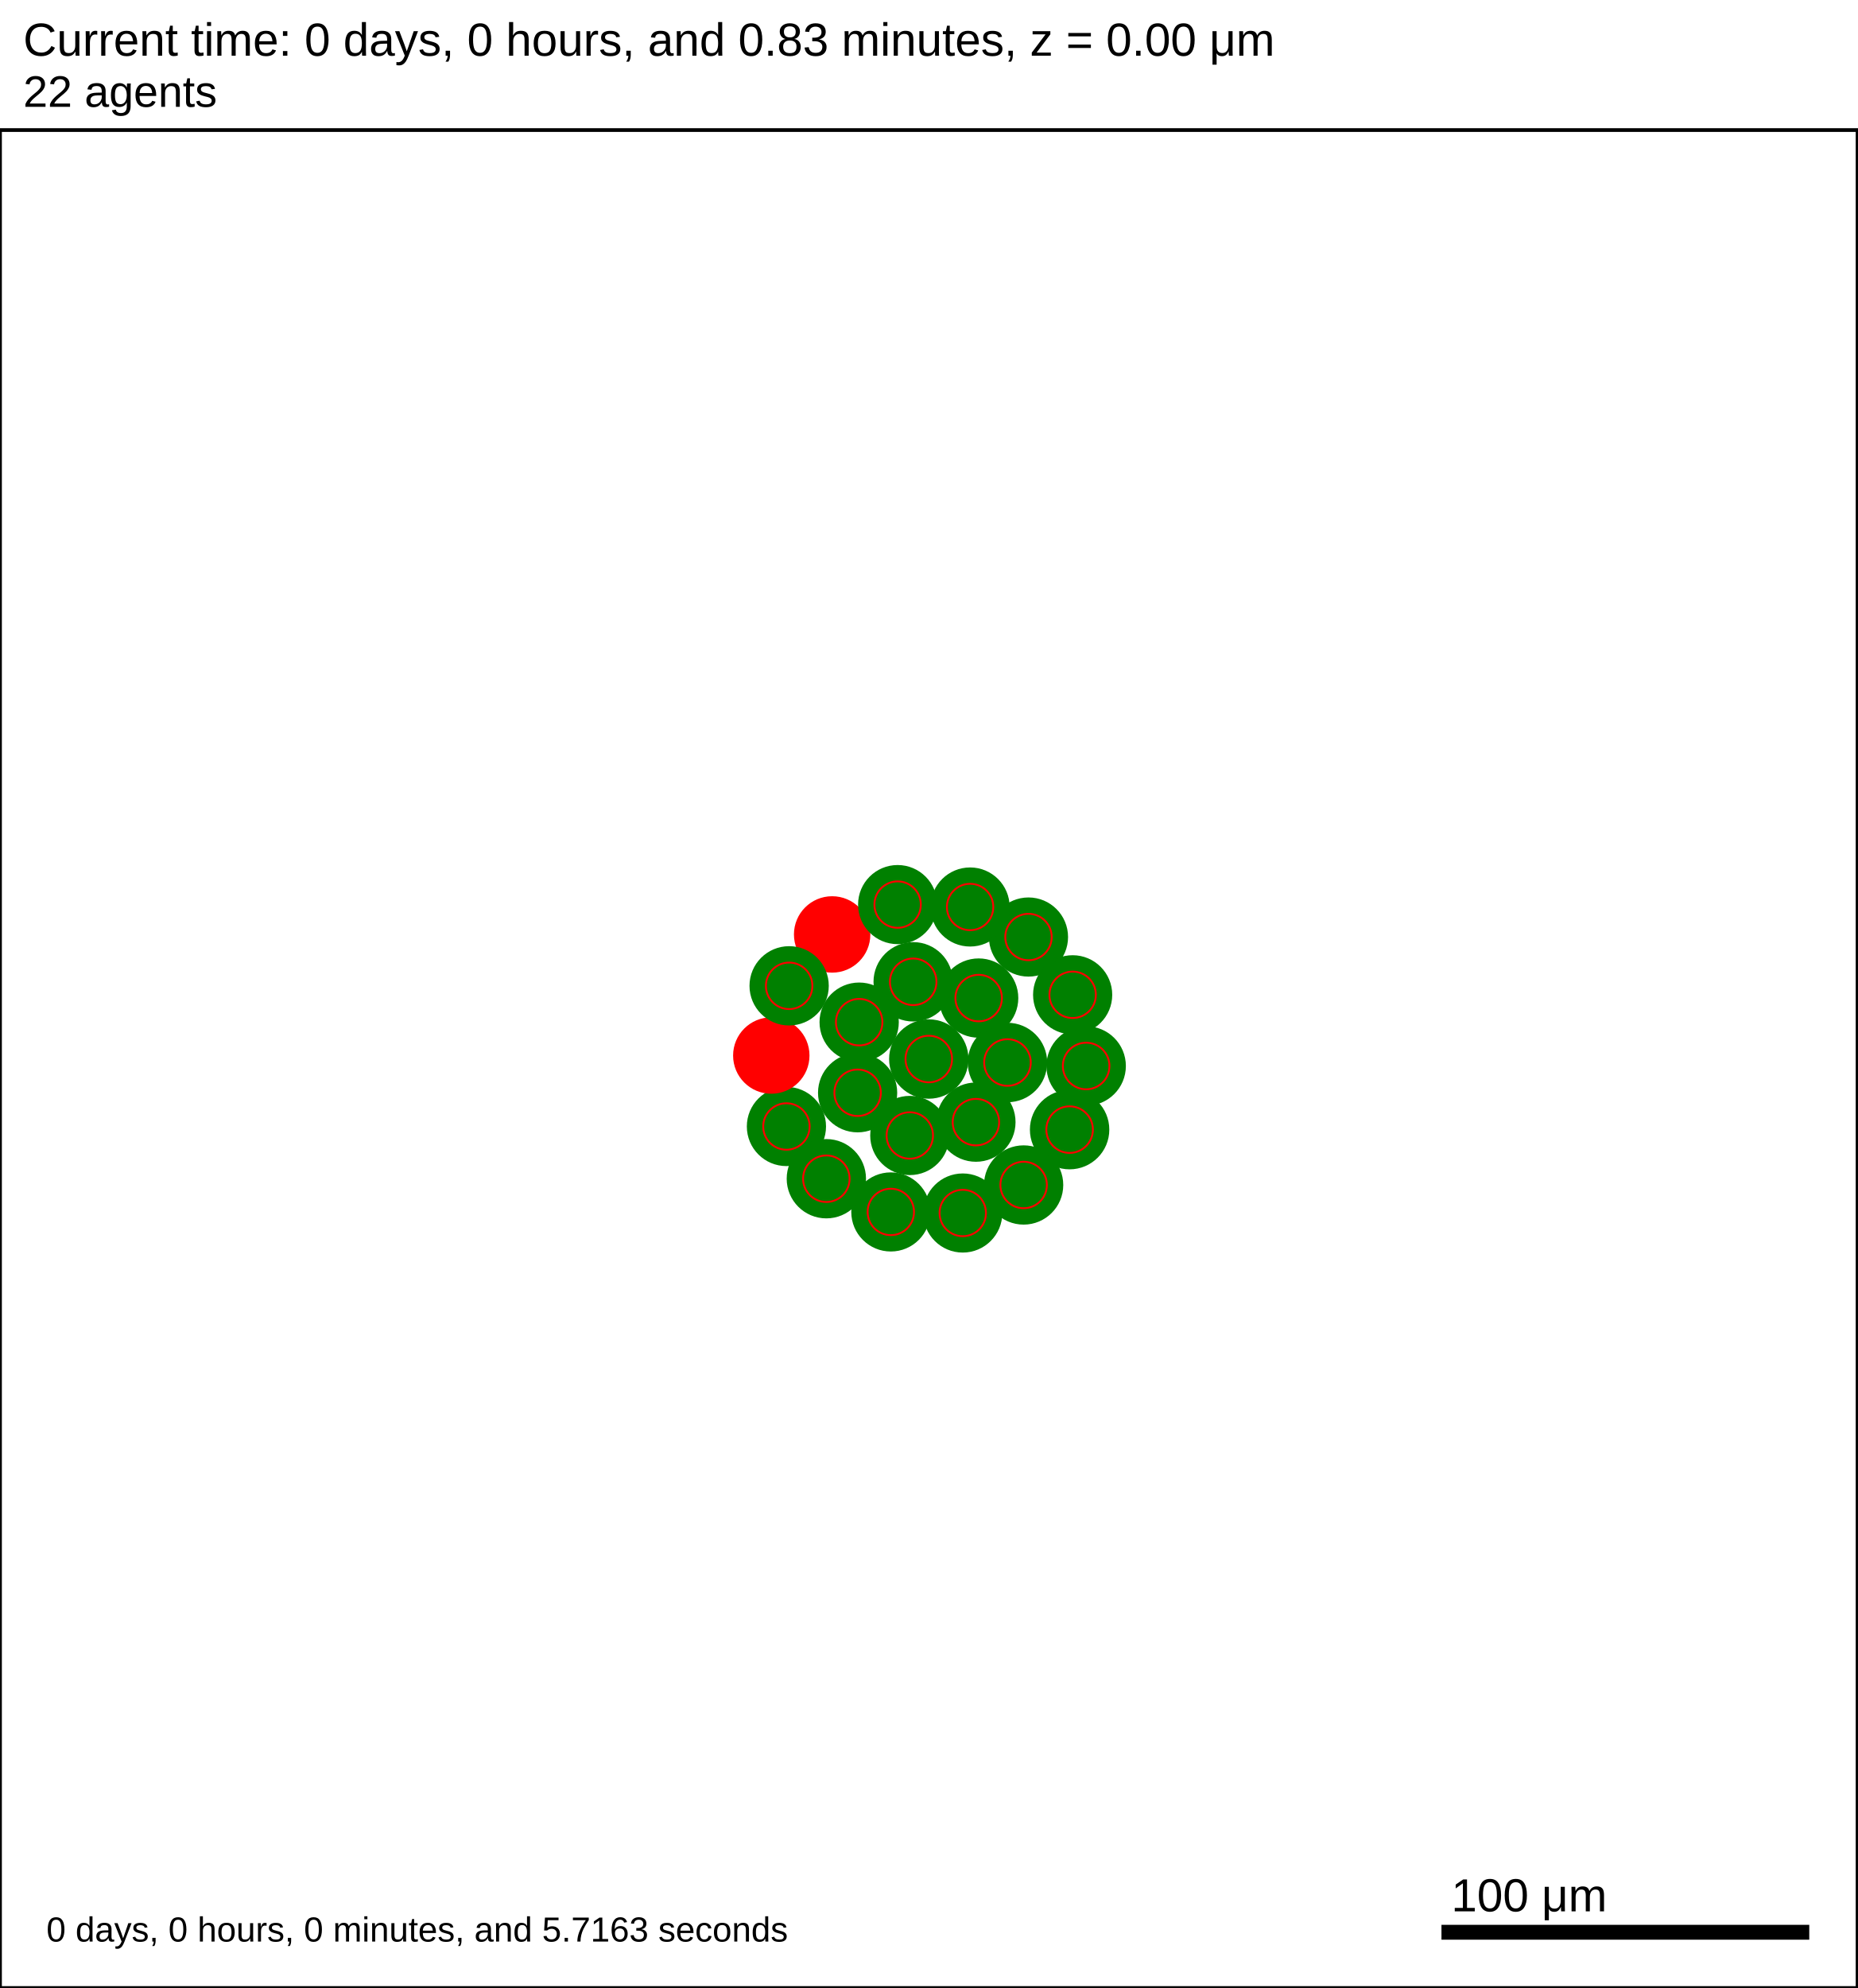
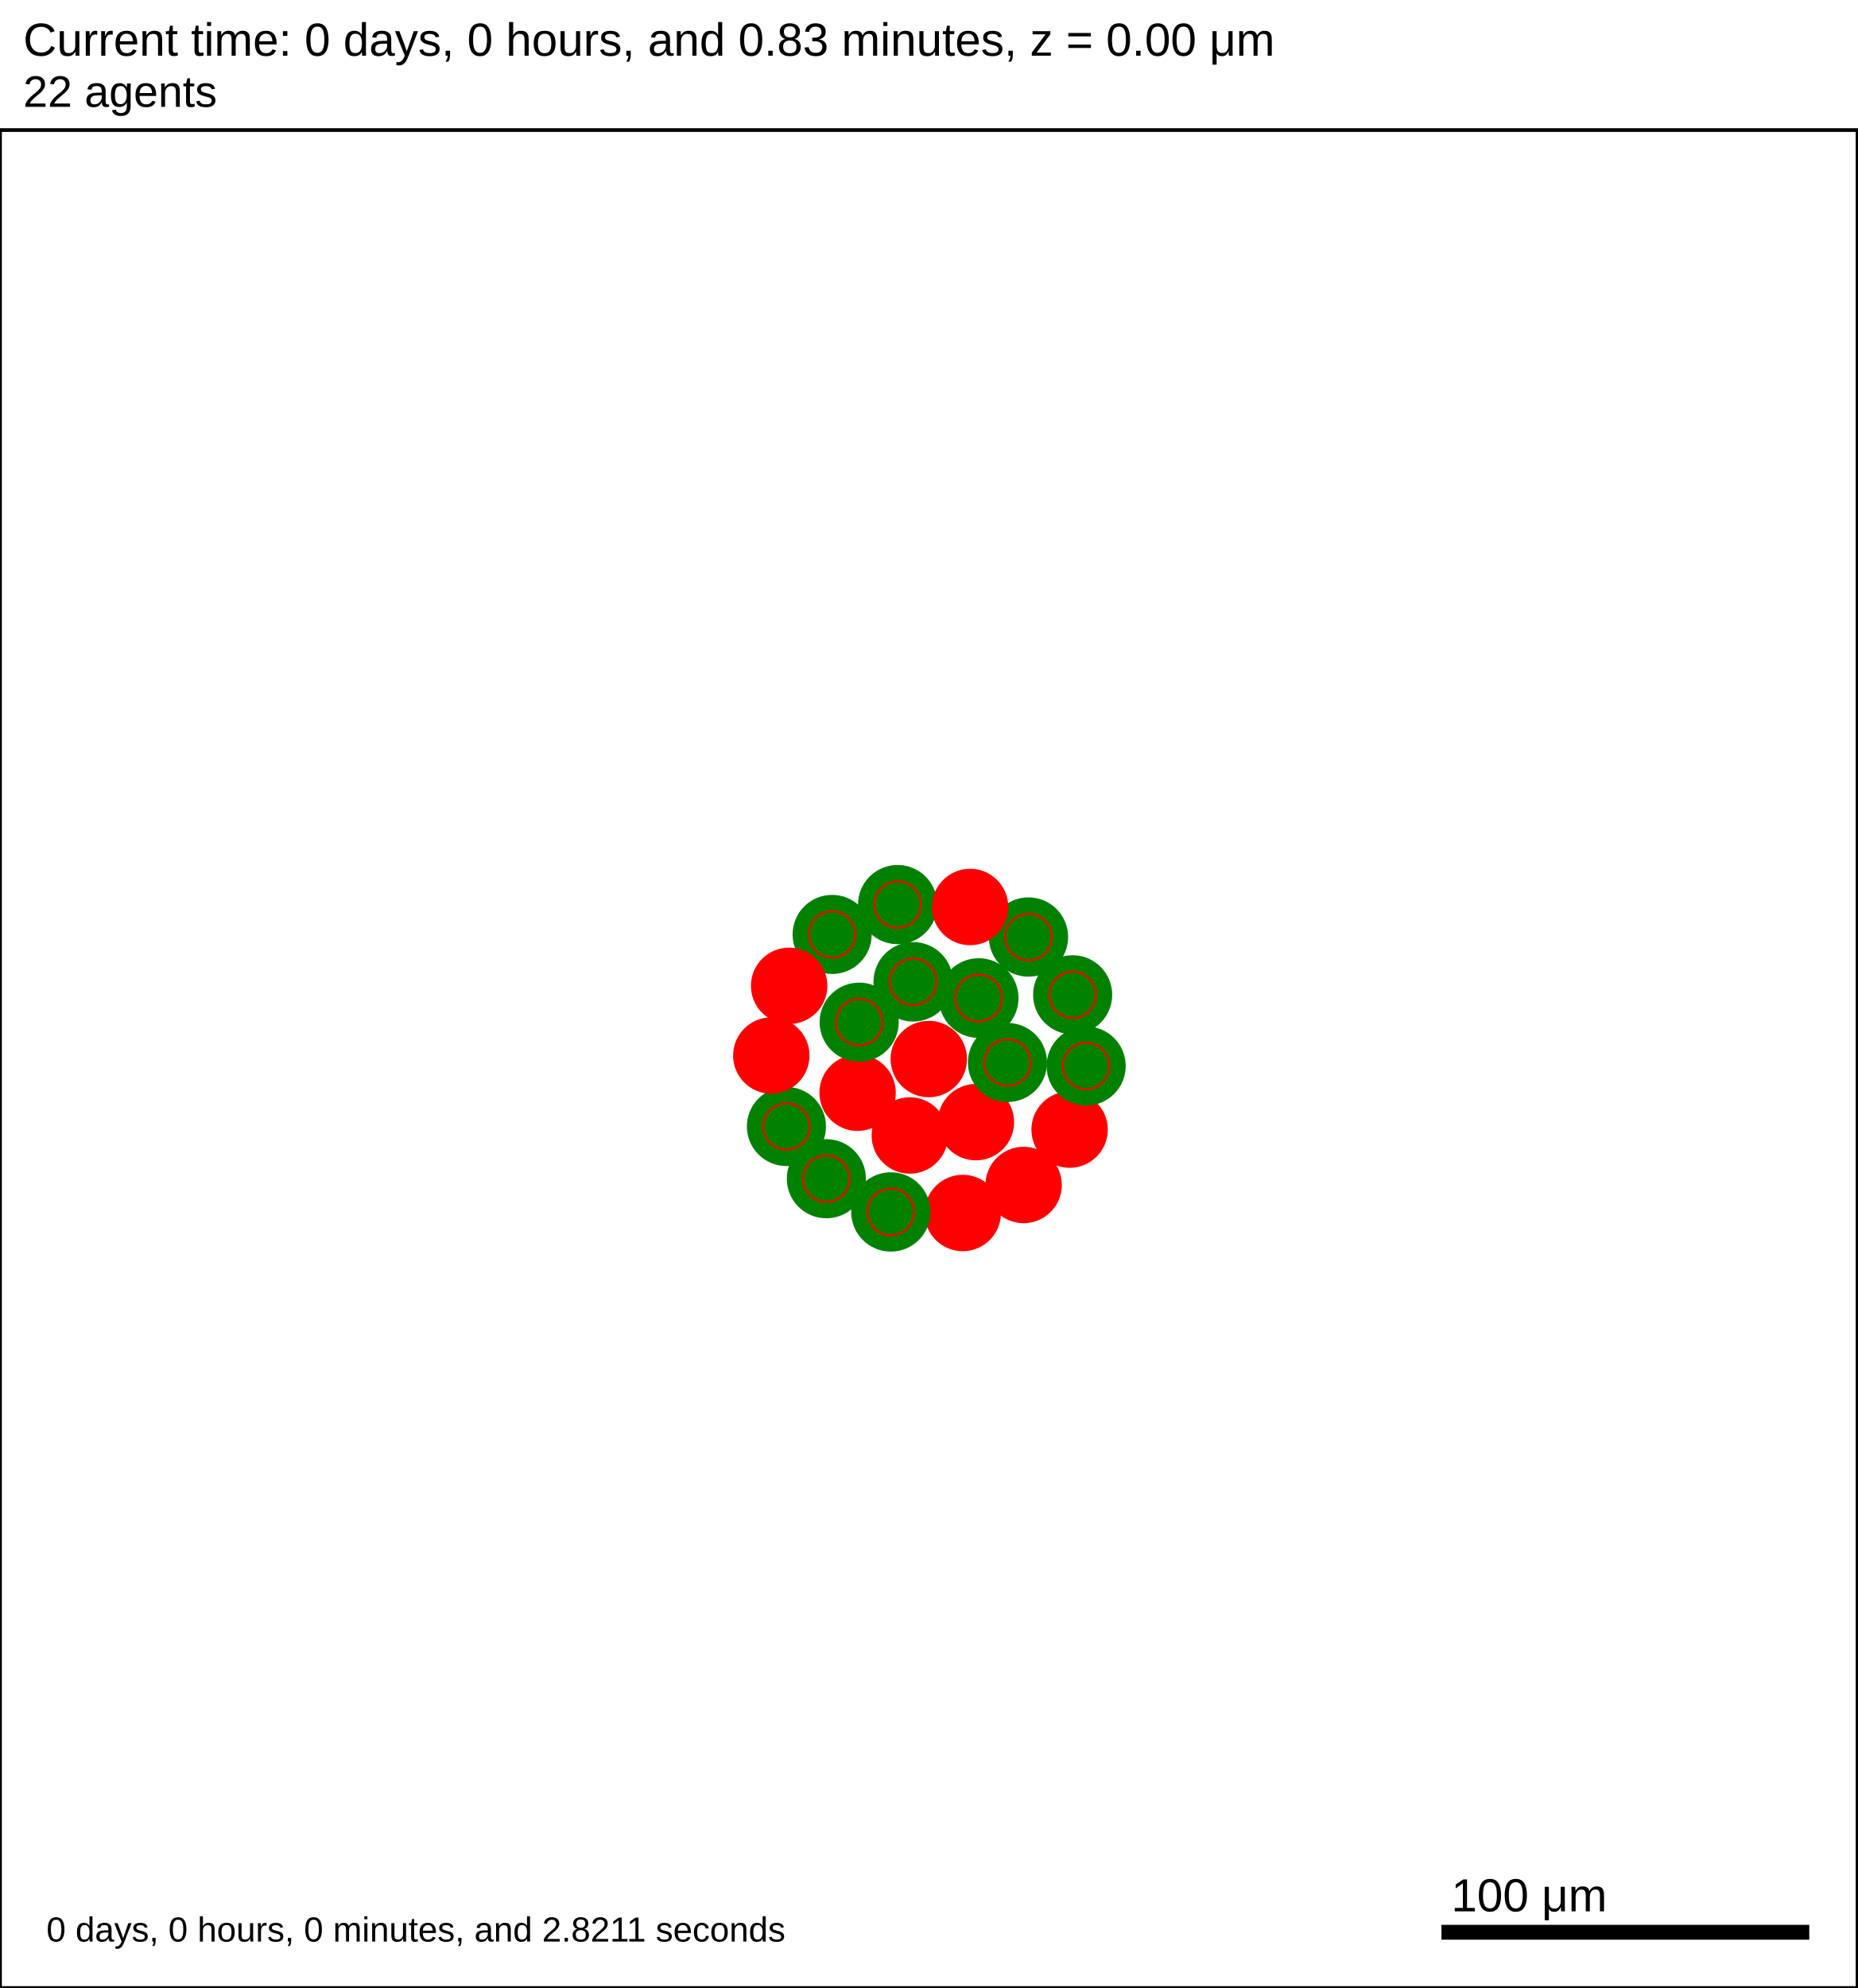
<svg xmlns="http://www.w3.org/2000/svg" version="1.1" width="500" height="535" id="svg2">
  <rect x="0" y="0" width="500" height="535" stroke-width="1" stroke="white" fill="white" />
  <text x="6.25" y="15" font-family="Arial" font-size="12.5" fill="black">
   Current time: 0 days, 0 hours, and 0.83 minutes, z = 0.00 μm
  </text>
  <text x="6.25" y="28.75" font-family="Arial" font-size="11.875" fill="black">
   22 agents
  </text>
  <g id="tissue" transform="translate(0,535) scale(1,-1)">
    <g id="ECM">
  </g>
    <g id="cells">
      <g id="cell0">
-         <circle cx="250" cy="250" r="10.433" stroke-width="0.5" stroke="green" fill="green" />
-         <circle cx="250" cy="250" r="6.265" stroke-width="0.5" stroke="red" fill="green" />
+         <circle cx="250" cy="250" r="10.032" stroke-width="0.5" stroke="red" fill="red" />
+         <circle cx="250" cy="250" r="6.024" stroke-width="0.5" stroke="red" fill="red" />
      </g>
      <g id="cell1">
-         <circle cx="230.842" cy="240.923" r="10.408" stroke-width="0.5" stroke="green" fill="green" />
-         <circle cx="230.842" cy="240.923" r="6.25" stroke-width="0.5" stroke="red" fill="green" />
+         <circle cx="230.842" cy="240.923" r="10.032" stroke-width="0.5" stroke="red" fill="red" />
+         <circle cx="230.842" cy="240.923" r="6.024" stroke-width="0.5" stroke="red" fill="red" />
      </g>
      <g id="cell2">
-         <circle cx="263.426" cy="266.406" r="10.42" stroke-width="0.5" stroke="green" fill="green" />
-         <circle cx="263.426" cy="266.406" r="6.257" stroke-width="0.5" stroke="red" fill="green" />
+         <circle cx="263.426" cy="266.406" r="10.476" stroke-width="0.5" stroke="green" fill="green" />
+         <circle cx="263.426" cy="266.406" r="6.291" stroke-width="0.5" stroke="red" fill="green" />
      </g>
      <g id="cell3">
-         <circle cx="244.892" cy="229.425" r="10.408" stroke-width="0.5" stroke="green" fill="green" />
-         <circle cx="244.892" cy="229.425" r="6.25" stroke-width="0.5" stroke="red" fill="green" />
+         <circle cx="244.892" cy="229.425" r="10.032" stroke-width="0.5" stroke="red" fill="red" />
+         <circle cx="244.892" cy="229.425" r="6.024" stroke-width="0.5" stroke="red" fill="red" />
      </g>
      <g id="cell4">
-         <circle cx="245.806" cy="270.781" r="10.433" stroke-width="0.5" stroke="green" fill="green" />
-         <circle cx="245.806" cy="270.781" r="6.265" stroke-width="0.5" stroke="red" fill="green" />
+         <circle cx="245.806" cy="270.781" r="10.446" stroke-width="0.5" stroke="green" fill="green" />
+         <circle cx="245.806" cy="270.781" r="6.273" stroke-width="0.5" stroke="red" fill="green" />
      </g>
      <g id="cell5">
-         <circle cx="262.688" cy="233.016" r="10.416" stroke-width="0.5" stroke="green" fill="green" />
-         <circle cx="262.688" cy="233.016" r="6.255" stroke-width="0.5" stroke="red" fill="green" />
+         <circle cx="262.688" cy="233.016" r="10.032" stroke-width="0.5" stroke="red" fill="red" />
+         <circle cx="262.688" cy="233.016" r="6.024" stroke-width="0.5" stroke="red" fill="red" />
      </g>
      <g id="cell6">
-         <circle cx="231.262" cy="259.916" r="10.42" stroke-width="0.5" stroke="green" fill="green" />
-         <circle cx="231.262" cy="259.916" r="6.257" stroke-width="0.5" stroke="red" fill="green" />
+         <circle cx="231.262" cy="259.916" r="10.397" stroke-width="0.5" stroke="green" fill="green" />
+         <circle cx="231.262" cy="259.916" r="6.243" stroke-width="0.5" stroke="red" fill="green" />
      </g>
      <g id="cell7">
-         <circle cx="271.179" cy="249.063" r="10.441" stroke-width="0.5" stroke="green" fill="green" />
-         <circle cx="271.179" cy="249.063" r="6.27" stroke-width="0.5" stroke="red" fill="green" />
+         <circle cx="271.179" cy="249.063" r="10.397" stroke-width="0.5" stroke="green" fill="green" />
+         <circle cx="271.179" cy="249.063" r="6.243" stroke-width="0.5" stroke="red" fill="green" />
      </g>
      <g id="cell8">
-         <circle cx="259.148" cy="208.561" r="10.397" stroke-width="0.5" stroke="green" fill="green" />
-         <circle cx="259.148" cy="208.561" r="6.243" stroke-width="0.5" stroke="red" fill="green" />
+         <circle cx="259.149" cy="208.562" r="10.032" stroke-width="0.5" stroke="red" fill="red" />
+         <circle cx="259.149" cy="208.562" r="6.024" stroke-width="0.5" stroke="red" fill="red" />
      </g>
      <g id="cell9">
-         <circle cx="211.683" cy="231.845" r="10.408" stroke-width="0.5" stroke="green" fill="green" />
-         <circle cx="211.683" cy="231.845" r="6.25" stroke-width="0.5" stroke="red" fill="green" />
+         <circle cx="211.683" cy="231.845" r="10.394" stroke-width="0.5" stroke="green" fill="green" />
+         <circle cx="211.683" cy="231.845" r="6.241" stroke-width="0.5" stroke="red" fill="green" />
      </g>
      <g id="cell10">
-         <circle cx="223.989" cy="283.53" r="10.032" stroke-width="0.5" stroke="red" fill="red" />
-         <circle cx="223.989" cy="283.53" r="6.024" stroke-width="0.5" stroke="red" fill="red" />
+         <circle cx="223.989" cy="283.53" r="10.394" stroke-width="0.5" stroke="green" fill="green" />
+         <circle cx="223.989" cy="283.53" r="6.241" stroke-width="0.5" stroke="red" fill="green" />
      </g>
      <g id="cell11">
-         <circle cx="276.838" cy="282.832" r="10.401" stroke-width="0.5" stroke="green" fill="green" />
-         <circle cx="276.838" cy="282.832" r="6.246" stroke-width="0.5" stroke="red" fill="green" />
+         <circle cx="276.838" cy="282.832" r="10.42" stroke-width="0.5" stroke="green" fill="green" />
+         <circle cx="276.838" cy="282.832" r="6.257" stroke-width="0.5" stroke="red" fill="green" />
      </g>
      <g id="cell12">
-         <circle cx="287.906" cy="231.002" r="10.437" stroke-width="0.5" stroke="green" fill="green" />
-         <circle cx="287.906" cy="231.002" r="6.267" stroke-width="0.5" stroke="red" fill="green" />
+         <circle cx="287.906" cy="231.002" r="10.032" stroke-width="0.5" stroke="red" fill="red" />
+         <circle cx="287.906" cy="231.002" r="6.024" stroke-width="0.5" stroke="red" fill="red" />
      </g>
      <g id="cell13">
-         <circle cx="239.783" cy="208.849" r="10.397" stroke-width="0.5" stroke="green" fill="green" />
-         <circle cx="239.783" cy="208.849" r="6.243" stroke-width="0.5" stroke="red" fill="green" />
+         <circle cx="239.783" cy="208.849" r="10.424" stroke-width="0.5" stroke="green" fill="green" />
+         <circle cx="239.783" cy="208.849" r="6.259" stroke-width="0.5" stroke="red" fill="green" />
      </g>
      <g id="cell14">
        <circle cx="207.61" cy="250.938" r="10.032" stroke-width="0.5" stroke="red" fill="red" />
        <circle cx="207.61" cy="250.938" r="6.024" stroke-width="0.5" stroke="red" fill="red" />
      </g>
      <g id="cell15">
-         <circle cx="241.613" cy="291.562" r="10.397" stroke-width="0.5" stroke="green" fill="green" />
-         <circle cx="241.613" cy="291.562" r="6.243" stroke-width="0.5" stroke="red" fill="green" />
+         <circle cx="241.613" cy="291.562" r="10.412" stroke-width="0.5" stroke="green" fill="green" />
+         <circle cx="241.613" cy="291.562" r="6.252" stroke-width="0.5" stroke="red" fill="green" />
      </g>
      <g id="cell16">
-         <circle cx="288.725" cy="267.282" r="10.405" stroke-width="0.5" stroke="green" fill="green" />
-         <circle cx="288.725" cy="267.282" r="6.248" stroke-width="0.5" stroke="red" fill="green" />
+         <circle cx="288.725" cy="267.282" r="10.397" stroke-width="0.5" stroke="green" fill="green" />
+         <circle cx="288.725" cy="267.282" r="6.243" stroke-width="0.5" stroke="red" fill="green" />
      </g>
      <g id="cell17">
-         <circle cx="275.531" cy="216.104" r="10.416" stroke-width="0.5" stroke="green" fill="green" />
-         <circle cx="275.531" cy="216.104" r="6.255" stroke-width="0.5" stroke="red" fill="green" />
+         <circle cx="275.532" cy="216.104" r="10.032" stroke-width="0.5" stroke="red" fill="red" />
+         <circle cx="275.532" cy="216.104" r="6.024" stroke-width="0.5" stroke="red" fill="red" />
      </g>
      <g id="cell18">
-         <circle cx="222.428" cy="217.789" r="10.424" stroke-width="0.5" stroke="green" fill="green" />
-         <circle cx="222.428" cy="217.789" r="6.259" stroke-width="0.5" stroke="red" fill="green" />
+         <circle cx="222.428" cy="217.789" r="10.397" stroke-width="0.5" stroke="green" fill="green" />
+         <circle cx="222.428" cy="217.789" r="6.243" stroke-width="0.5" stroke="red" fill="green" />
      </g>
      <g id="cell19">
-         <circle cx="212.413" cy="269.699" r="10.42" stroke-width="0.5" stroke="green" fill="green" />
-         <circle cx="212.413" cy="269.699" r="6.257" stroke-width="0.5" stroke="red" fill="green" />
+         <circle cx="212.413" cy="269.699" r="10.032" stroke-width="0.5" stroke="red" fill="red" />
+         <circle cx="212.413" cy="269.699" r="6.024" stroke-width="0.5" stroke="red" fill="red" />
      </g>
      <g id="cell20">
-         <circle cx="261.124" cy="290.915" r="10.394" stroke-width="0.5" stroke="green" fill="green" />
-         <circle cx="261.124" cy="290.915" r="6.241" stroke-width="0.5" stroke="red" fill="green" />
+         <circle cx="261.124" cy="290.915" r="10.032" stroke-width="0.5" stroke="red" fill="red" />
+         <circle cx="261.124" cy="290.915" r="6.024" stroke-width="0.5" stroke="red" fill="red" />
      </g>
      <g id="cell21">
-         <circle cx="292.359" cy="248.125" r="10.441" stroke-width="0.5" stroke="green" fill="green" />
-         <circle cx="292.359" cy="248.125" r="6.27" stroke-width="0.5" stroke="red" fill="green" />
+         <circle cx="292.359" cy="248.125" r="10.397" stroke-width="0.5" stroke="green" fill="green" />
+         <circle cx="292.359" cy="248.125" r="6.243" stroke-width="0.5" stroke="red" fill="green" />
      </g>
    </g>
  </g>
  <rect x="387.5" y="517.5" width="100" height="5" stroke-width="1" stroke="rgb(255,255,255)" fill="rgb(0,0,0)" />
  <text x="390.625" y="514.375" font-family="Arial" font-size="12.5" fill="black">
   100 μm
  </text>
  <text x="12.5" y="522.5" font-family="Arial" font-size="9.375" fill="black">
-    0 days, 0 hours, 0 minutes, and 5.7163 seconds
+    0 days, 0 hours, 0 minutes, and 2.8211 seconds
  </text>
  <rect x="0" y="35" width="500" height="500" stroke-width="1" stroke="rgb(0,0,0)" fill="none" />
</svg>
